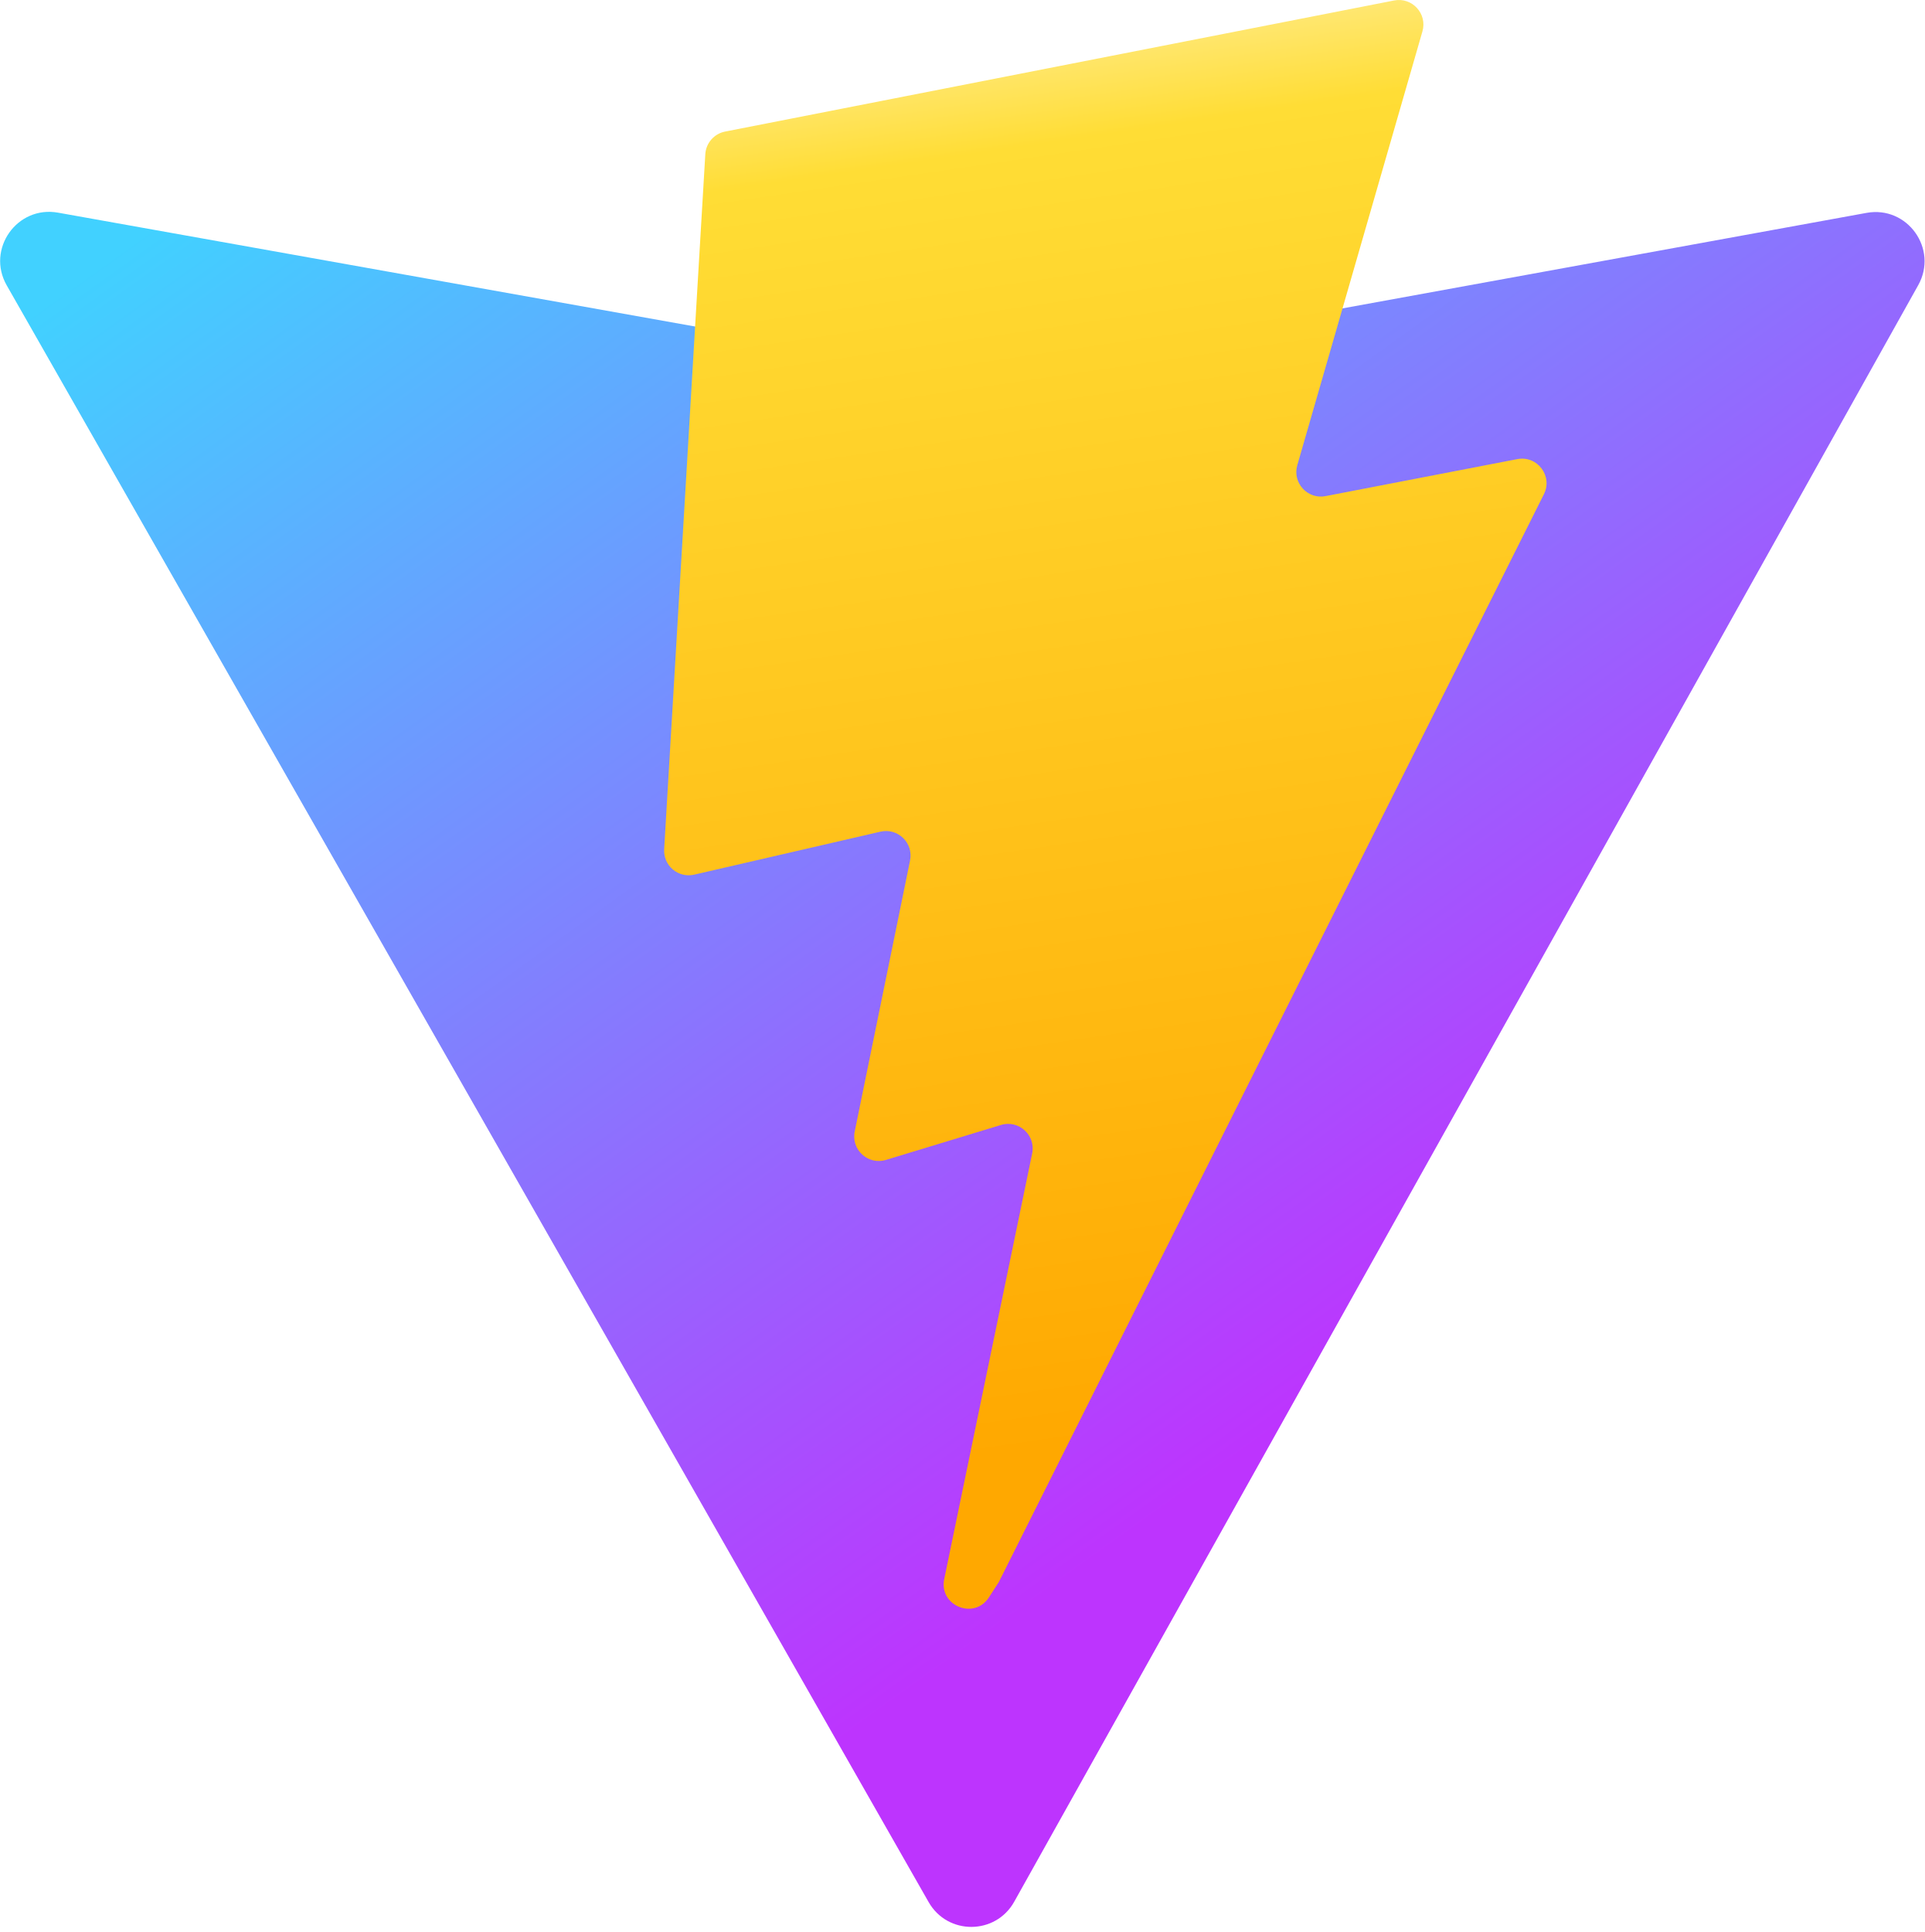
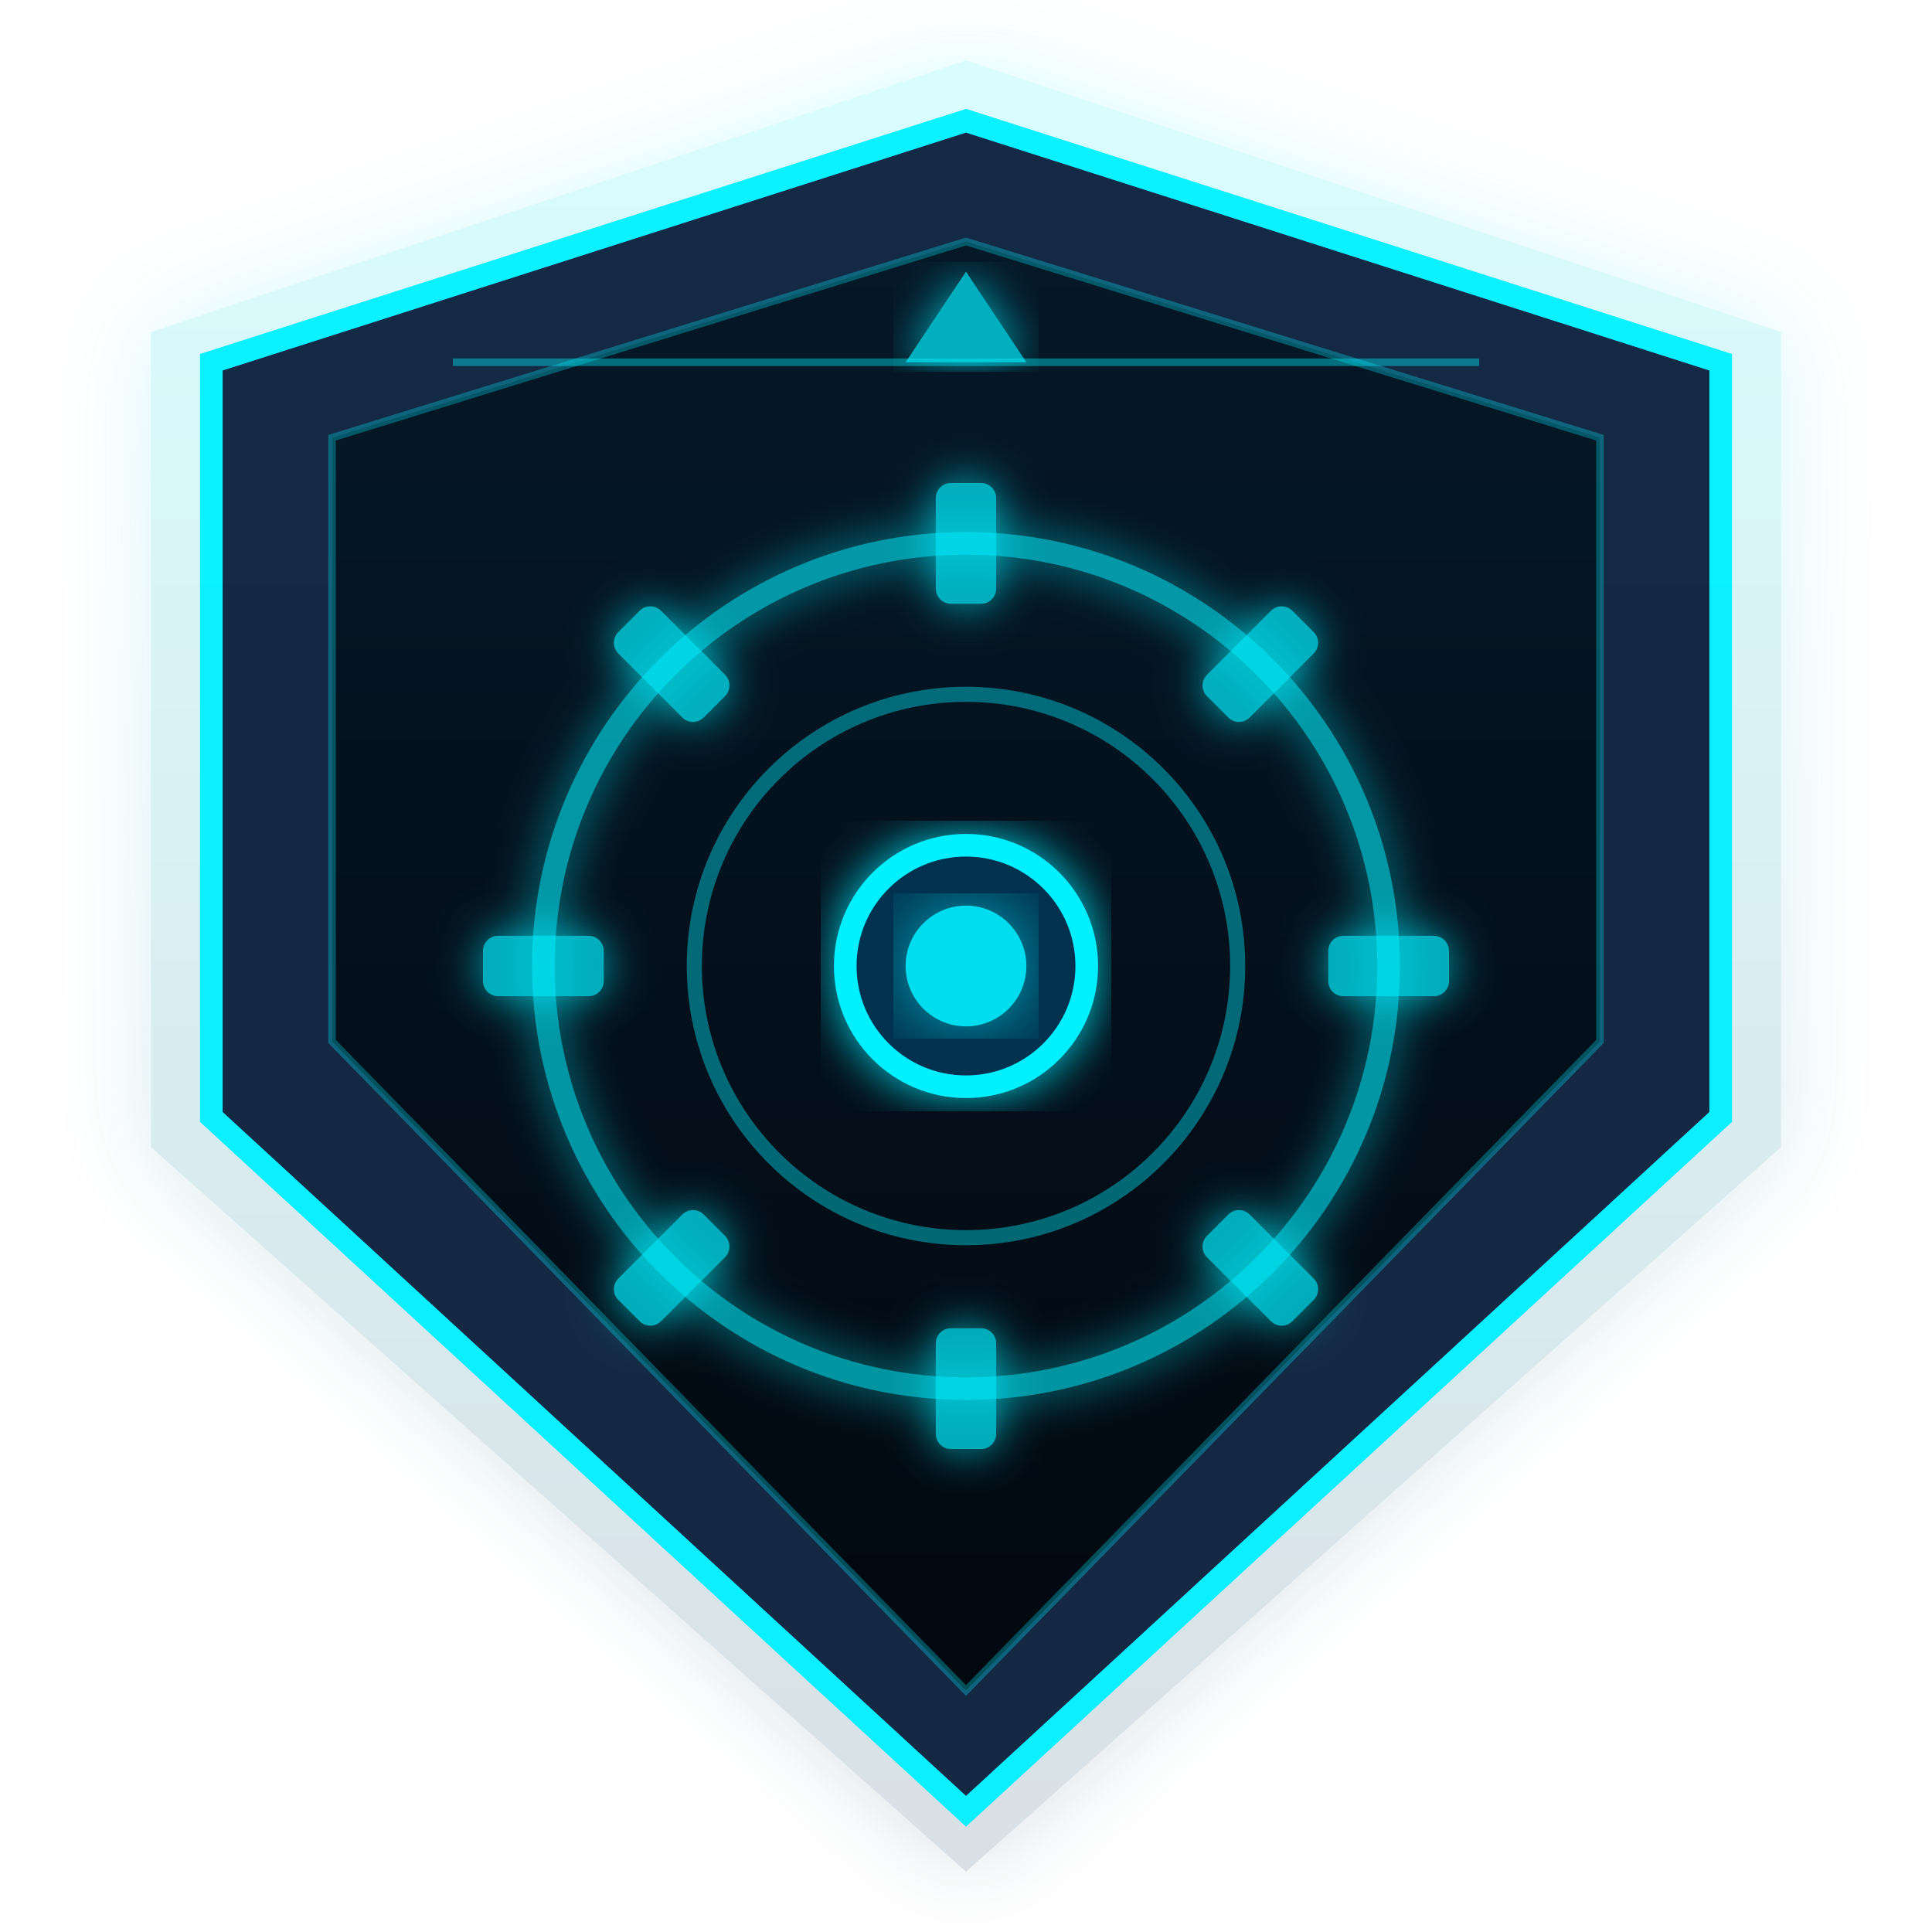
- <svg xmlns="http://www.w3.org/2000/svg" aria-hidden="true" role="img" class="iconify iconify--logos" width="31.88" height="32" preserveAspectRatio="xMidYMid meet" viewBox="0 0 256 257">
+ <svg xmlns="http://www.w3.org/2000/svg" width="32" height="32" viewBox="0 0 128 128">
  <defs>
-     <linearGradient id="IconifyId1813088fe1fbc01fb466" x1="-.828%" x2="57.636%" y1="7.652%" y2="78.411%">
-       <stop offset="0%" stop-color="#41D1FF" />
-       <stop offset="100%" stop-color="#BD34FE" />
+     <linearGradient id="cyanGlow" x1="0%" y1="0%" x2="0%" y2="100%">
+       <stop offset="0%" stop-color="#00f0ff" />
+       <stop offset="100%" stop-color="#003050" />
    </linearGradient>
-     <linearGradient id="IconifyId1813088fe1fbc01fb467" x1="43.376%" x2="50.316%" y1="2.242%" y2="89.03%">
-       <stop offset="0%" stop-color="#FFEA83" />
-       <stop offset="8.333%" stop-color="#FFDD35" />
-       <stop offset="100%" stop-color="#FFA800" />
+     <linearGradient id="innerDark" x1="0%" y1="0%" x2="0%" y2="100%">
+       <stop offset="0%" stop-color="#051828" />
+       <stop offset="100%" stop-color="#020810" />
    </linearGradient>
+     <filter id="glow">
+       <feGaussianBlur stdDeviation="3" result="blur" />
+       <feMerge>
+         <feMergeNode in="blur" />
+         <feMergeNode in="SourceGraphic" />
+       </feMerge>
+     </filter>
+     <filter id="softGlow">
+       <feGaussianBlur stdDeviation="1.5" result="blur" />
+       <feMerge>
+         <feMergeNode in="blur" />
+         <feMergeNode in="SourceGraphic" />
+       </feMerge>
+     </filter>
  </defs>
-   <path fill="url(#IconifyId1813088fe1fbc01fb466)" d="M255.153 37.938L134.897 252.976c-2.483 4.44-8.862 4.466-11.382.048L.875 37.958c-2.746-4.814 1.371-10.646 6.827-9.67l120.385 21.517a6.537 6.537 0 0 0 2.322-.004l117.867-21.483c5.438-.991 9.574 4.796 6.877 9.62Z" />
-   <path fill="url(#IconifyId1813088fe1fbc01fb467)" d="M185.432.063L96.44 17.501a3.268 3.268 0 0 0-2.634 3.014l-5.474 92.456a3.268 3.268 0 0 0 3.997 3.378l24.777-5.718c2.318-.535 4.413 1.507 3.936 3.838l-7.361 36.047c-.495 2.426 1.782 4.5 4.151 3.78l15.304-4.649c2.372-.72 4.652 1.36 4.15 3.788l-11.698 56.621c-.732 3.542 3.979 5.473 5.943 2.437l1.313-2.028l72.516-144.72c1.215-2.423-.88-5.186-3.54-4.672l-25.505 4.922c-2.396.462-4.435-1.77-3.759-4.114l16.646-57.705c.677-2.35-1.37-4.583-3.769-4.113Z" />
+   <polygon points="64,4 118,22 118,76 64,124 10,76 10,22" fill="url(#cyanGlow)" opacity="0.15" filter="url(#glow)" />
+   <polygon points="64,8 114,24 114,74 64,120 14,74 14,24" fill="#0a1e3c" stroke="#00f0ff" stroke-width="1.5" opacity="0.95" />
+   <polygon points="64,16 106,29 106,69 64,112 22,69 22,29" fill="url(#innerDark)" stroke="rgba(0,240,255,0.3)" stroke-width="0.5" />
+   <circle cx="64" cy="64" r="28" fill="none" stroke="#00f0ff" stroke-width="1.5" opacity="0.6" filter="url(#softGlow)" />
+   <g fill="#00f0ff" opacity="0.7" filter="url(#softGlow)">
+     <rect x="62" y="32" width="4" height="8" rx="1" />
+     <rect x="62" y="88" width="4" height="8" rx="1" />
+     <rect x="32" y="62" width="8" height="4" rx="1" />
+     <rect x="88" y="62" width="8" height="4" rx="1" />
+     <rect x="42.5" y="40" width="4" height="8" rx="1" transform="rotate(-45 44.5 44)" />
+     <rect x="81.5" y="80" width="4" height="8" rx="1" transform="rotate(-45 83.5 84)" />
+     <rect x="81.5" y="40" width="4" height="8" rx="1" transform="rotate(45 83.5 44)" />
+     <rect x="42.5" y="80" width="4" height="8" rx="1" transform="rotate(45 44.5 84)" />
+   </g>
+   <circle cx="64" cy="64" r="18" fill="none" stroke="#00f0ff" stroke-width="1" opacity="0.4" />
+   <circle cx="64" cy="64" r="8" fill="#003050" stroke="#00f0ff" stroke-width="1.5" filter="url(#softGlow)" />
+   <circle cx="64" cy="64" r="4" fill="#00f0ff" opacity="0.9" filter="url(#glow)" />
+   <polygon points="64,18 68,24 60,24" fill="#00f0ff" opacity="0.7" filter="url(#softGlow)" />
+   <line x1="30" y1="24" x2="98" y2="24" stroke="#00f0ff" stroke-width="0.5" opacity="0.4" />
</svg>
